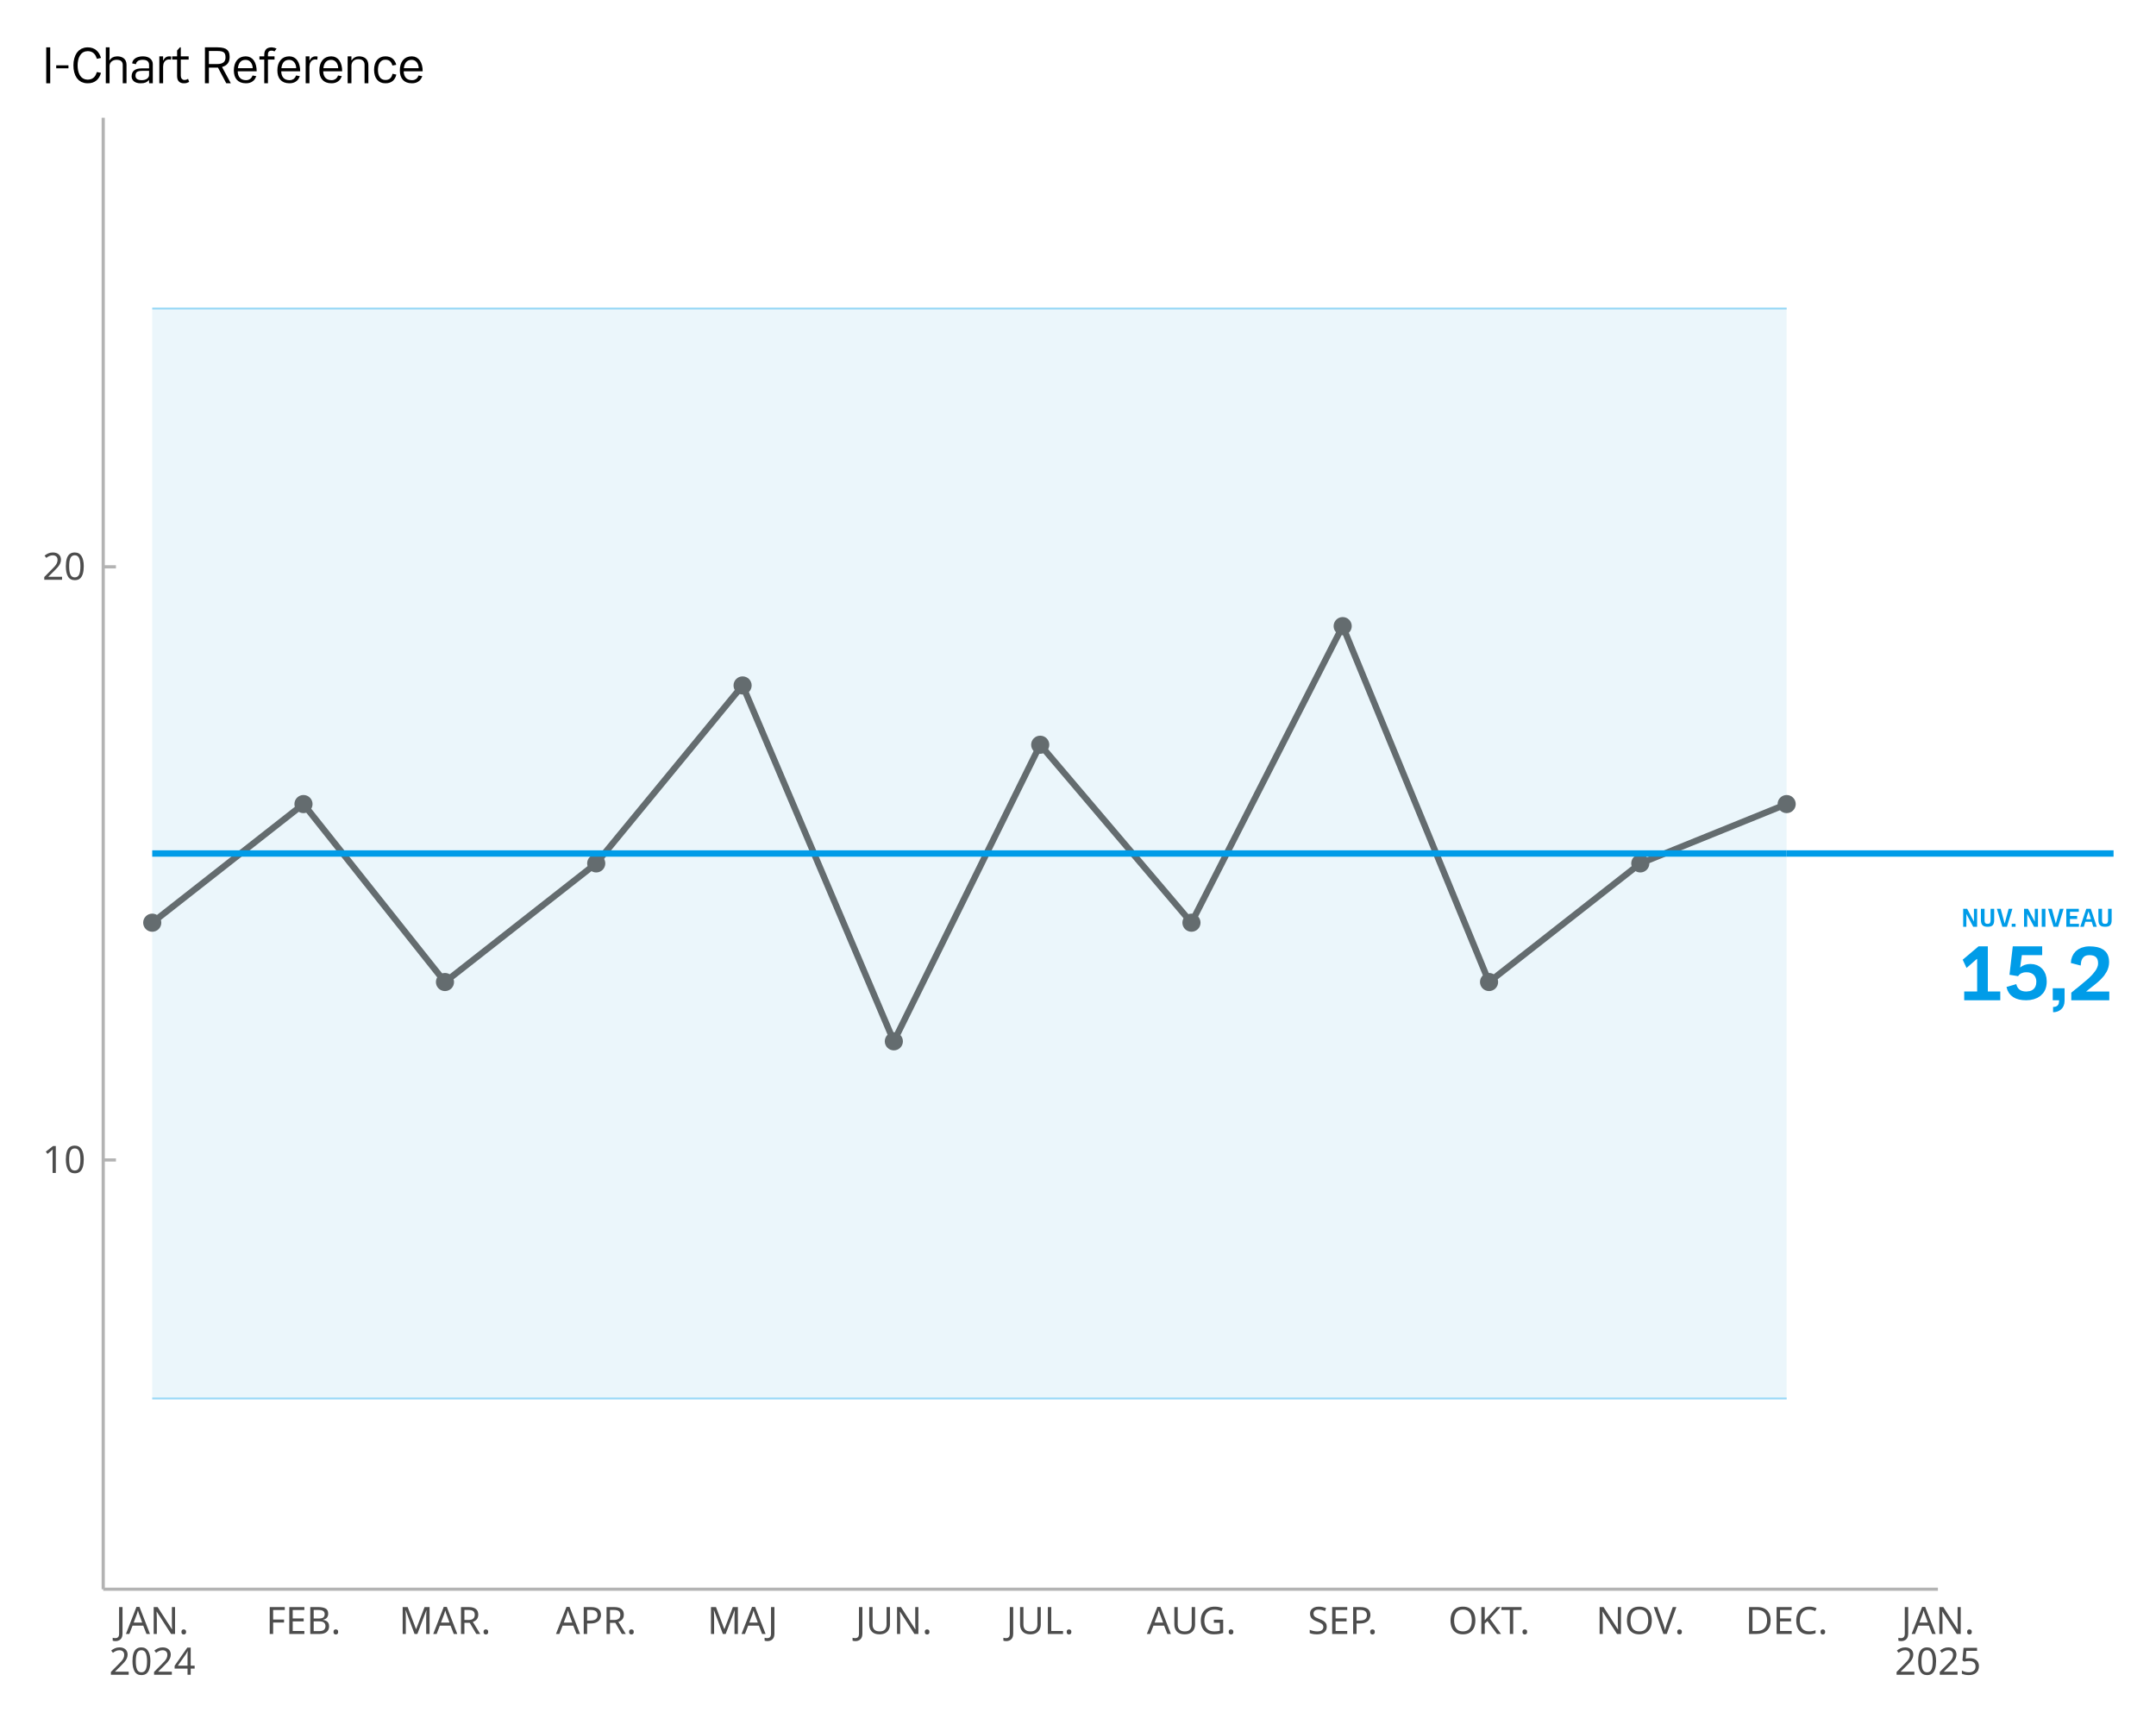
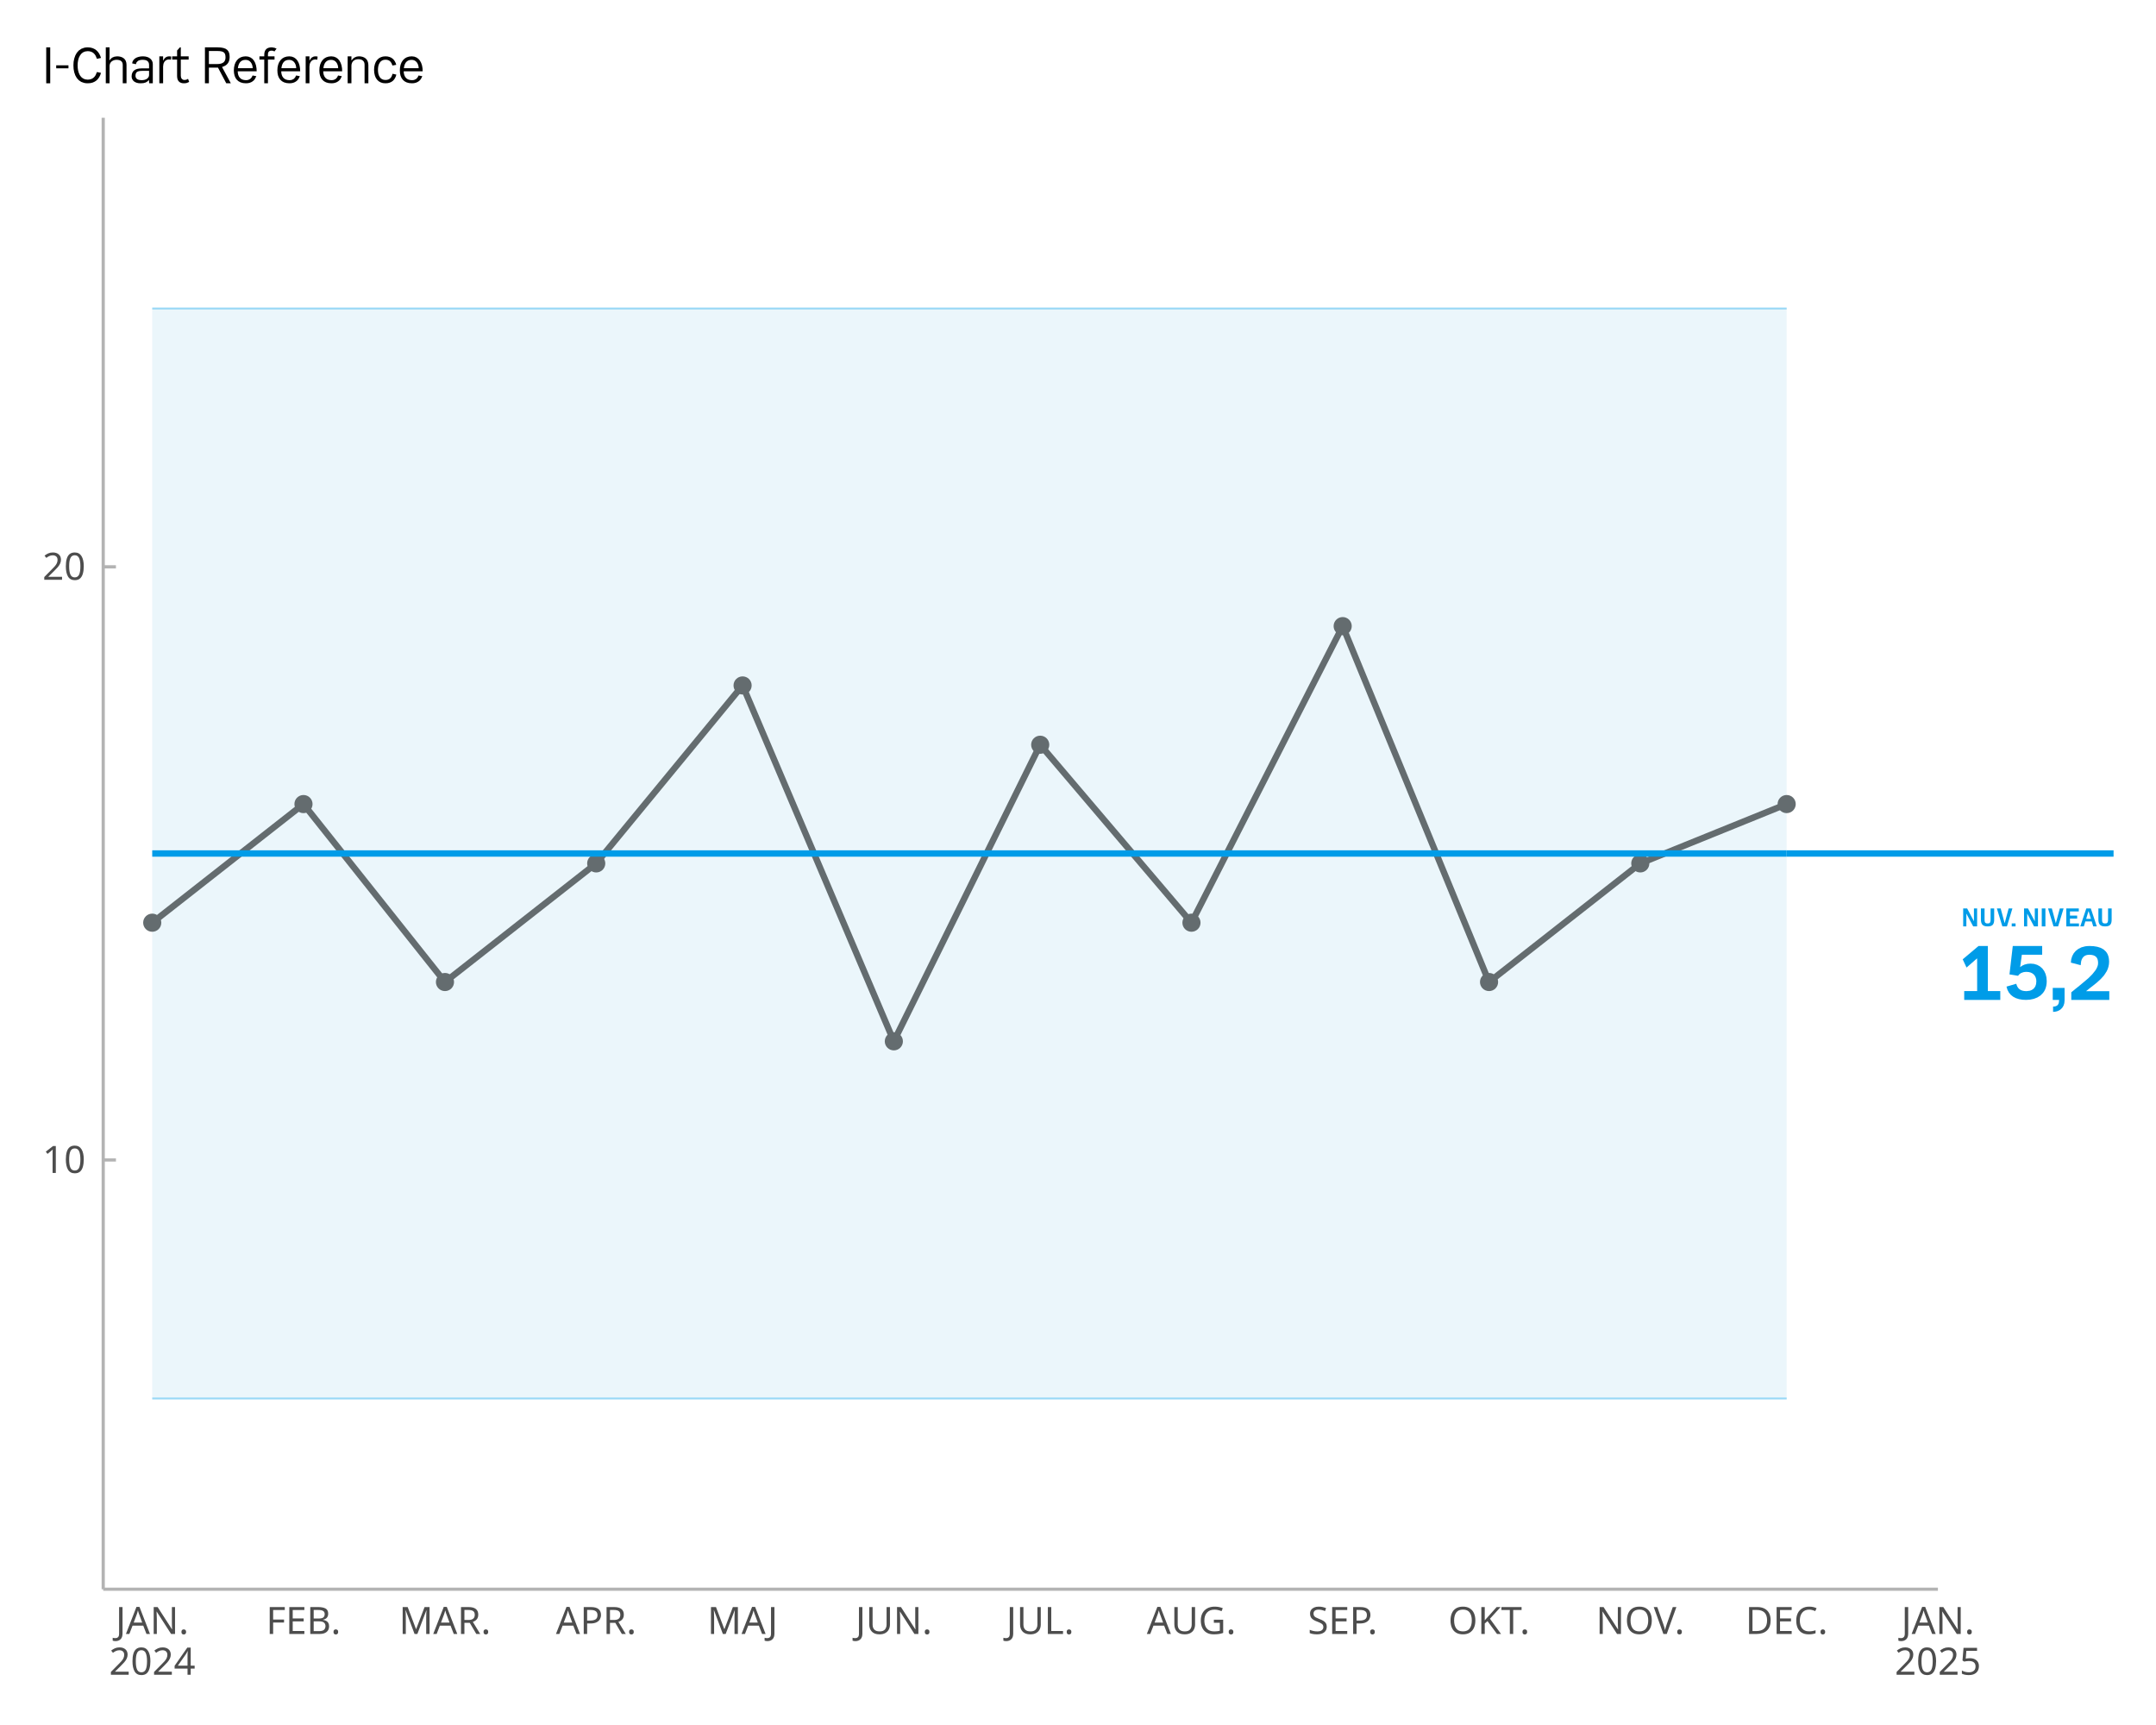
<svg xmlns="http://www.w3.org/2000/svg" class="svglite" data-engine-version="2.0" width="720.00pt" height="576.00pt" viewBox="0 0 720.00 576.00">
  <defs>
    <style type="text/css">
    .svglite line, .svglite polyline, .svglite polygon, .svglite path, .svglite rect, .svglite circle {
      fill: none;
      stroke: #000000;
      stroke-linecap: round;
      stroke-linejoin: round;
      stroke-miterlimit: 10.00;
    }
  </style>
  </defs>
  <rect width="100%" height="100%" style="stroke: none; fill: #FFFFFF;" />
  <defs>
    <clipPath id="cpMC4wMHw3MjAuMDB8MC4wMHw1NzYuMDA=">
      <rect x="0.00" y="0.00" width="720.00" height="576.00" />
    </clipPath>
  </defs>
  <g clip-path="url(#cpMC4wMHw3MjAuMDB8MC4wMHw1NzYuMDA=)">
    <rect x="0.00" y="0.00" width="720.00" height="576.00" style="stroke-width: 1.36; stroke: none; fill: #FFFFFF;" />
  </g>
  <defs>
    <clipPath id="cpMzQuNDd8NzA1LjgzfDM5LjMzfDUzMC42Ng==">
      <rect x="34.47" y="39.33" width="671.36" height="491.32" />
    </clipPath>
  </defs>
  <g clip-path="url(#cpMzQuNDd8NzA1LjgzfDM5LjMzfDUzMC42Ng==)">
    <rect x="34.47" y="39.33" width="671.36" height="491.32" style="stroke-width: 1.36; stroke: none; fill: #FFFFFF;" />
    <polygon points="50.84,103.02 101.35,103.02 148.60,103.02 199.11,103.02 247.99,103.02 298.50,103.02 347.38,103.02 397.89,103.02 448.39,103.02 497.27,103.02 547.78,103.02 596.66,103.02 596.66,466.97 547.78,466.97 497.27,466.97 448.39,466.97 397.89,466.97 347.38,466.97 298.50,466.97 247.99,466.97 199.11,466.97 148.60,466.97 101.35,466.97 50.84,466.97 " style="stroke-width: 0.00; stroke: none; stroke-linecap: butt; fill: #D8EEF9; fill-opacity: 0.50;" />
    <polyline points="50.84,103.02 101.35,103.02 148.60,103.02 199.11,103.02 247.99,103.02 298.50,103.02 347.38,103.02 397.89,103.02 448.39,103.02 497.27,103.02 547.78,103.02 596.66,103.02 " style="stroke-width: 1.36; stroke: none; stroke-linecap: butt;" />
    <polyline points="596.66,466.97 547.78,466.97 497.27,466.97 448.39,466.97 397.89,466.97 347.38,466.97 298.50,466.97 247.99,466.97 199.11,466.97 148.60,466.97 101.35,466.97 50.84,466.97 " style="stroke-width: 1.36; stroke: none; stroke-linecap: butt;" />
    <polyline points="50.84,103.02 101.35,103.02 148.60,103.02 199.11,103.02 247.99,103.02 298.50,103.02 347.38,103.02 397.89,103.02 448.39,103.02 497.27,103.02 547.78,103.02 596.66,103.02 " style="stroke-width: 0.64; stroke: #99D8F6; stroke-linecap: butt;" />
    <polyline points="50.84,466.97 101.35,466.97 148.60,466.97 199.11,466.97 247.99,466.97 298.50,466.97 347.38,466.97 397.89,466.97 448.39,466.97 497.27,466.97 547.78,466.97 596.66,466.97 " style="stroke-width: 0.64; stroke: #99D8F6; stroke-linecap: butt;" />
    <polyline points="50.84,308.10 101.35,268.49 148.60,327.91 199.11,288.30 247.99,228.88 298.50,347.71 347.38,248.68 397.89,308.10 448.39,209.07 497.27,327.91 547.78,288.30 596.66,268.49 " style="stroke-width: 2.13; stroke: #646C6F; stroke-linecap: butt;" />
    <circle cx="50.84" cy="308.10" r="2.58" style="stroke-width: 0.90; stroke: #646C6F; fill: #646C6F;" />
    <circle cx="101.35" cy="268.49" r="2.58" style="stroke-width: 0.90; stroke: #646C6F; fill: #646C6F;" />
    <circle cx="148.60" cy="327.91" r="2.58" style="stroke-width: 0.90; stroke: #646C6F; fill: #646C6F;" />
    <circle cx="199.11" cy="288.30" r="2.58" style="stroke-width: 0.90; stroke: #646C6F; fill: #646C6F;" />
    <circle cx="247.99" cy="228.88" r="2.58" style="stroke-width: 0.90; stroke: #646C6F; fill: #646C6F;" />
    <circle cx="298.50" cy="347.71" r="2.58" style="stroke-width: 0.90; stroke: #646C6F; fill: #646C6F;" />
    <circle cx="347.38" cy="248.68" r="2.58" style="stroke-width: 0.90; stroke: #646C6F; fill: #646C6F;" />
    <circle cx="397.89" cy="308.10" r="2.58" style="stroke-width: 0.90; stroke: #646C6F; fill: #646C6F;" />
    <circle cx="448.39" cy="209.07" r="2.58" style="stroke-width: 0.90; stroke: #646C6F; fill: #646C6F;" />
    <circle cx="497.27" cy="327.91" r="2.58" style="stroke-width: 0.90; stroke: #646C6F; fill: #646C6F;" />
    <circle cx="547.78" cy="288.30" r="2.58" style="stroke-width: 0.90; stroke: #646C6F; fill: #646C6F;" />
    <circle cx="596.66" cy="268.49" r="2.58" style="stroke-width: 0.90; stroke: #646C6F; fill: #646C6F;" />
    <polyline points="50.84,284.99 101.35,284.99 148.60,284.99 199.11,284.99 247.99,284.99 298.50,284.99 347.38,284.99 397.89,284.99 448.39,284.99 497.27,284.99 547.78,284.99 596.66,284.99 " style="stroke-width: 2.13; stroke: #009CE8; stroke-linecap: butt;" />
    <polyline points="596.66,284.99 705.83,284.99 " style="stroke-width: 2.13; stroke: #009CE8; stroke-linecap: butt;" />
-     <path d="M 660.26 303.46 L 659.20 303.46 L 659.20 307.74 L 656.93 303.46 L 655.61 303.46 L 655.61 309.46 L 656.67 309.46 L 656.67 305.18 L 658.95 309.46 L 660.26 309.46 Z" style="fill-rule: nonzero; fill: #009CE8; stroke-width: 0.75; stroke: none;" />
-     <path d="M 665.96 303.46 L 664.76 303.46 L 664.76 307.09 L 664.75 307.50 L 664.70 307.82 L 664.53 308.24 L 664.22 308.43 L 663.78 308.48 L 663.31 308.43 L 662.99 308.24 L 662.88 308.06 L 662.80 307.82 L 662.76 307.50 L 662.75 307.09 L 662.75 303.46 L 661.53 303.46 L 661.53 307.09 L 661.56 307.70 L 661.66 308.21 L 661.83 308.62 L 662.07 308.94 L 662.38 309.18 L 662.77 309.34 L 663.23 309.43 L 663.78 309.46 L 664.32 309.43 L 664.78 309.34 L 665.16 309.18 L 665.46 308.94 L 665.69 308.62 L 665.84 308.21 L 665.94 307.70 L 665.96 307.09 Z" style="fill-rule: nonzero; fill: #009CE8; stroke-width: 0.75; stroke: none;" />
-     <path d="M 670.79 303.46 L 669.47 308.35 L 669.44 308.35 L 668.13 303.46 L 666.86 303.46 L 668.69 309.46 L 670.22 309.46 L 672.05 303.46 Z" style="fill-rule: nonzero; fill: #009CE8; stroke-width: 0.75; stroke: none;" />
-     <path d="M 673.10 308.46 L 671.82 308.46 L 671.82 309.46 L 673.10 309.46 Z" style="fill-rule: nonzero; fill: #009CE8; stroke-width: 0.75; stroke: none;" />
-     <path d="M 680.58 303.46 L 679.52 303.46 L 679.52 307.74 L 677.25 303.46 L 675.93 303.46 L 675.93 309.46 L 676.99 309.46 L 676.99 305.18 L 679.27 309.46 L 680.58 309.46 Z" style="fill-rule: nonzero; fill: #009CE8; stroke-width: 0.75; stroke: none;" />
-     <path d="M 683.07 303.46 L 681.85 303.46 L 681.85 309.46 L 683.07 309.46 Z" style="fill-rule: nonzero; fill: #009CE8; stroke-width: 0.75; stroke: none;" />
-     <path d="M 687.88 303.46 L 686.56 308.35 L 686.53 308.35 L 685.22 303.46 L 683.95 303.46 L 685.78 309.46 L 687.31 309.46 L 689.14 303.46 Z" style="fill-rule: nonzero; fill: #009CE8; stroke-width: 0.75; stroke: none;" />
-     <path d="M 694.27 308.48 L 691.27 308.48 L 691.27 306.85 L 693.67 306.85 L 693.67 305.85 L 691.27 305.85 L 691.27 304.46 L 694.22 304.46 L 694.22 303.46 L 690.05 303.46 L 690.05 309.46 L 694.27 309.46 Z" style="fill-rule: nonzero; fill: #009CE8; stroke-width: 0.75; stroke: none;" />
-     <path d="M 698.23 303.46 L 696.73 303.46 L 694.71 309.46 L 695.90 309.46 L 696.40 307.80 L 698.54 307.80 L 699.04 309.46 L 700.23 309.46 ZM 696.68 306.93 L 697.46 304.35 L 697.48 304.35 L 698.28 306.93 Z" style="fill-rule: nonzero; fill: #009CE8; stroke-width: 0.75; stroke: none;" />
-     <path d="M 705.19 303.46 L 703.99 303.46 L 703.99 307.09 L 703.98 307.50 L 703.93 307.82 L 703.76 308.24 L 703.45 308.43 L 703.01 308.48 L 702.54 308.43 L 702.22 308.24 L 702.11 308.06 L 702.03 307.82 L 701.99 307.50 L 701.98 307.09 L 701.98 303.46 L 700.76 303.46 L 700.76 307.09 L 700.79 307.70 L 700.89 308.21 L 701.06 308.62 L 701.30 308.94 L 701.61 309.18 L 702.00 309.34 L 702.46 309.43 L 703.01 309.46 L 703.55 309.43 L 704.01 309.34 L 704.39 309.18 L 704.69 308.94 L 704.92 308.62 L 705.08 308.21 L 705.17 307.70 L 705.19 307.09 Z" style="fill-rule: nonzero; fill: #009CE8; stroke-width: 0.75; stroke: none;" />
-     <path d="M 661.05 334.00 L 664.64 334.00 L 668.00 334.00 L 668.00 331.07 L 663.84 331.07 L 663.84 316.00 L 660.73 316.00 L 655.45 320.46 L 656.73 323.21 L 660.16 320.21 L 660.27 320.21 L 660.27 331.07 L 655.95 331.07 L 655.95 334.00 Z" style="fill-rule: nonzero; fill: #009CE8; stroke-width: 0.75; stroke: none;" />
-     <path d="M 681.99 318.93 L 681.99 316.00 L 672.17 316.00 L 671.07 325.49 L 671.19 325.51 L 671.52 325.56 L 672.50 325.72 L 673.48 325.88 L 673.81 325.94 L 673.93 325.96 L 674.34 325.46 L 674.92 325.04 L 675.71 324.75 L 676.20 324.67 L 676.76 324.65 L 677.50 324.70 L 678.16 324.88 L 678.72 325.15 L 679.19 325.52 L 679.55 325.98 L 679.82 326.52 L 679.99 327.13 L 680.04 327.80 L 679.96 328.71 L 679.72 329.44 L 679.36 330.01 L 678.91 330.44 L 678.39 330.75 L 677.84 330.94 L 676.73 331.08 L 676.01 331.04 L 675.38 330.91 L 674.85 330.71 L 674.40 330.42 L 674.03 330.07 L 673.74 329.65 L 673.51 329.16 L 673.34 328.61 L 670.07 329.57 L 670.40 330.65 L 670.89 331.57 L 671.53 332.33 L 672.31 332.95 L 673.21 333.42 L 674.24 333.75 L 675.38 333.94 L 676.62 334.00 L 677.94 333.92 L 679.20 333.65 L 680.37 333.20 L 681.41 332.54 L 682.27 331.67 L 682.63 331.16 L 682.94 330.59 L 683.18 329.96 L 683.36 329.28 L 683.47 328.53 L 683.51 327.72 L 683.41 326.47 L 683.12 325.33 L 682.65 324.34 L 682.01 323.49 L 681.23 322.81 L 680.31 322.30 L 679.26 321.99 L 678.10 321.88 L 677.08 321.96 L 676.13 322.20 L 675.31 322.58 L 674.63 323.07 L 675.20 318.93 Z" style="fill-rule: nonzero; fill: #009CE8; stroke-width: 0.75; stroke: none;" />
-     <path d="M 689.47 330.00 L 685.52 330.00 L 685.52 334.00 L 687.63 334.00 L 687.63 334.29 L 687.52 335.09 L 687.37 335.42 L 687.17 335.70 L 686.89 335.93 L 686.55 336.10 L 686.13 336.20 L 685.63 336.24 L 685.63 338.00 L 686.33 337.95 L 687.02 337.78 L 687.67 337.49 L 688.25 337.09 L 688.75 336.56 L 689.13 335.90 L 689.38 335.11 L 689.47 334.19 Z" style="fill-rule: nonzero; fill: #009CE8; stroke-width: 0.75; stroke: none;" />
-     <path d="M 704.30 320.55 L 704.21 319.89 L 704.05 319.29 L 703.84 318.75 L 703.57 318.27 L 703.25 317.84 L 702.47 317.13 L 701.51 316.61 L 700.39 316.26 L 699.15 316.07 L 697.79 316.00 L 697.06 316.03 L 696.37 316.12 L 695.13 316.45 L 694.07 316.96 L 693.20 317.64 L 692.51 318.46 L 692.01 319.41 L 691.69 320.44 L 691.57 321.55 L 694.85 322.41 L 695.01 321.10 L 695.20 320.51 L 695.48 319.98 L 695.86 319.55 L 696.34 319.21 L 696.95 319.00 L 697.68 318.93 L 698.43 318.97 L 699.06 319.10 L 699.57 319.32 L 699.98 319.63 L 700.29 320.02 L 700.50 320.50 L 700.62 321.06 L 700.66 321.71 L 700.60 322.32 L 700.41 322.94 L 700.12 323.57 L 699.72 324.21 L 698.69 325.49 L 697.41 326.76 L 694.48 329.23 L 693.03 330.39 L 691.71 331.47 L 691.71 334.00 L 704.40 334.00 L 704.40 331.08 L 696.66 331.08 L 697.80 330.16 L 699.04 329.19 L 700.32 328.16 L 701.55 327.04 L 702.65 325.81 L 703.53 324.45 L 703.87 323.72 L 704.12 322.95 L 704.28 322.13 L 704.34 321.27 Z" style="fill-rule: nonzero; fill: #009CE8; stroke-width: 0.75; stroke: none;" />
+     <path d="M 660.26 303.34 L 659.20 303.34 L 659.20 307.62 L 656.93 303.34 L 655.61 303.34 L 655.61 309.34 L 656.67 309.34 L 656.67 305.06 L 658.95 309.34 L 660.26 309.34 Z" style="fill-rule: nonzero; fill: #009CE8; stroke-width: 0.75; stroke: none;" />
+     <path d="M 665.96 303.34 L 664.76 303.34 L 664.76 306.96 L 664.75 307.38 L 664.70 307.70 L 664.53 308.12 L 664.22 308.31 L 663.78 308.35 L 663.31 308.31 L 662.99 308.11 L 662.88 307.94 L 662.80 307.69 L 662.76 307.37 L 662.75 306.96 L 662.75 303.34 L 661.53 303.34 L 661.53 306.96 L 661.56 307.57 L 661.66 308.08 L 661.83 308.50 L 662.07 308.82 L 662.38 309.05 L 662.77 309.22 L 663.23 309.31 L 663.78 309.34 L 664.32 309.31 L 664.78 309.22 L 665.16 309.05 L 665.46 308.82 L 665.69 308.50 L 665.84 308.08 L 665.94 307.57 L 665.96 306.96 Z" style="fill-rule: nonzero; fill: #009CE8; stroke-width: 0.75; stroke: none;" />
+     <path d="M 670.79 303.34 L 669.47 308.23 L 669.44 308.23 L 668.13 303.34 L 666.86 303.34 L 668.69 309.34 L 670.22 309.34 L 672.05 303.34 Z" style="fill-rule: nonzero; fill: #009CE8; stroke-width: 0.75; stroke: none;" />
+     <path d="M 673.10 308.34 L 671.82 308.34 L 671.82 309.34 L 673.10 309.34 Z" style="fill-rule: nonzero; fill: #009CE8; stroke-width: 0.75; stroke: none;" />
+     <path d="M 680.58 303.34 L 679.52 303.34 L 679.52 307.62 L 677.25 303.34 L 675.93 303.34 L 675.93 309.34 L 676.99 309.34 L 676.99 305.06 L 679.27 309.34 L 680.58 309.34 Z" style="fill-rule: nonzero; fill: #009CE8; stroke-width: 0.75; stroke: none;" />
+     <path d="M 683.07 303.34 L 681.85 303.34 L 681.85 309.34 L 683.07 309.34 Z" style="fill-rule: nonzero; fill: #009CE8; stroke-width: 0.75; stroke: none;" />
+     <path d="M 687.88 303.34 L 686.56 308.23 L 686.53 308.23 L 685.22 303.34 L 683.95 303.34 L 685.78 309.34 L 687.31 309.34 L 689.14 303.34 Z" style="fill-rule: nonzero; fill: #009CE8; stroke-width: 0.75; stroke: none;" />
+     <path d="M 694.27 308.35 L 691.27 308.35 L 691.27 306.73 L 693.67 306.73 L 693.67 305.73 L 691.27 305.73 L 691.27 304.34 L 694.22 304.34 L 694.22 303.34 L 690.05 303.34 L 690.05 309.34 L 694.27 309.34 Z" style="fill-rule: nonzero; fill: #009CE8; stroke-width: 0.75; stroke: none;" />
+     <path d="M 698.23 303.34 L 696.73 303.34 L 694.71 309.34 L 695.90 309.34 L 696.40 307.68 L 698.54 307.68 L 699.04 309.34 L 700.23 309.34 ZM 696.68 306.81 L 697.46 304.23 L 697.48 304.23 L 698.28 306.81 Z" style="fill-rule: nonzero; fill: #009CE8; stroke-width: 0.75; stroke: none;" />
+     <path d="M 705.19 303.34 L 703.99 303.34 L 703.99 306.96 L 703.98 307.38 L 703.93 307.70 L 703.76 308.12 L 703.45 308.31 L 703.01 308.35 L 702.54 308.31 L 702.22 308.11 L 702.11 307.94 L 702.03 307.69 L 701.99 307.37 L 701.98 306.96 L 701.98 303.34 L 700.76 303.34 L 700.76 306.96 L 700.79 307.57 L 700.89 308.08 L 701.06 308.50 L 701.30 308.82 L 701.61 309.05 L 702.00 309.22 L 702.46 309.31 L 703.01 309.34 L 703.55 309.31 L 704.01 309.22 L 704.39 309.05 L 704.69 308.82 L 704.92 308.50 L 705.08 308.08 L 705.17 307.57 L 705.19 306.96 Z" style="fill-rule: nonzero; fill: #009CE8; stroke-width: 0.75; stroke: none;" />
+     <path d="M 661.05 333.88 L 664.64 333.88 L 668.00 333.88 L 668.00 330.94 L 663.84 330.94 L 663.84 315.88 L 660.73 315.88 L 655.45 320.33 L 656.73 323.08 L 660.16 320.08 L 660.27 320.08 L 660.27 330.94 L 655.95 330.94 L 655.95 333.88 Z" style="fill-rule: nonzero; fill: #009CE8; stroke-width: 0.75; stroke: none;" />
+     <path d="M 681.99 318.80 L 681.99 315.88 L 672.17 315.88 L 671.07 325.36 L 671.19 325.38 L 671.52 325.44 L 672.50 325.60 L 673.48 325.76 L 673.81 325.81 L 673.93 325.83 L 674.34 325.34 L 674.92 324.92 L 675.71 324.63 L 676.20 324.55 L 676.76 324.52 L 677.50 324.58 L 678.16 324.75 L 678.72 325.03 L 679.19 325.40 L 679.55 325.85 L 679.82 326.39 L 679.99 327.00 L 680.04 327.68 L 679.96 328.58 L 679.72 329.31 L 679.36 329.88 L 678.91 330.31 L 678.39 330.62 L 677.84 330.82 L 676.73 330.96 L 676.01 330.91 L 675.38 330.79 L 674.85 330.58 L 674.40 330.30 L 674.03 329.94 L 673.74 329.52 L 673.51 329.04 L 673.34 328.49 L 670.07 329.44 L 670.40 330.52 L 670.89 331.44 L 671.53 332.21 L 672.31 332.82 L 673.21 333.29 L 674.24 333.62 L 675.38 333.82 L 676.62 333.88 L 677.94 333.79 L 679.20 333.53 L 680.37 333.07 L 681.41 332.42 L 682.27 331.55 L 682.63 331.04 L 682.94 330.47 L 683.18 329.84 L 683.36 329.15 L 683.47 328.41 L 683.51 327.60 L 683.41 326.34 L 683.12 325.21 L 682.65 324.21 L 682.01 323.36 L 681.23 322.68 L 680.31 322.18 L 679.26 321.86 L 678.10 321.76 L 677.08 321.84 L 676.13 322.08 L 675.31 322.45 L 674.63 322.94 L 675.20 318.80 Z" style="fill-rule: nonzero; fill: #009CE8; stroke-width: 0.75; stroke: none;" />
+     <path d="M 689.47 329.88 L 685.52 329.88 L 685.52 333.88 L 687.63 333.88 L 687.63 334.16 L 687.52 334.96 L 687.37 335.29 L 687.17 335.58 L 686.89 335.81 L 686.55 335.97 L 686.13 336.08 L 685.63 336.11 L 685.63 337.88 L 686.33 337.82 L 687.02 337.66 L 687.67 337.37 L 688.25 336.96 L 688.75 336.43 L 689.13 335.78 L 689.38 334.99 L 689.47 334.07 Z" style="fill-rule: nonzero; fill: #009CE8; stroke-width: 0.75; stroke: none;" />
+     <path d="M 704.30 320.42 L 704.21 319.77 L 704.05 319.17 L 703.84 318.63 L 703.57 318.15 L 703.25 317.72 L 702.47 317.01 L 701.51 316.49 L 700.39 316.14 L 699.15 315.94 L 697.79 315.88 L 697.06 315.91 L 696.37 315.99 L 695.13 316.32 L 694.07 316.84 L 693.20 317.52 L 692.51 318.34 L 692.01 319.28 L 691.69 320.32 L 691.57 321.43 L 694.85 322.29 L 695.01 320.97 L 695.20 320.38 L 695.48 319.86 L 695.86 319.42 L 696.34 319.09 L 696.95 318.88 L 697.68 318.80 L 698.43 318.85 L 699.06 318.98 L 699.57 319.20 L 699.98 319.50 L 700.29 319.89 L 700.50 320.37 L 700.62 320.93 L 700.66 321.58 L 700.60 322.20 L 700.41 322.82 L 700.12 323.45 L 699.72 324.08 L 698.69 325.36 L 697.41 326.64 L 694.48 329.10 L 693.03 330.26 L 691.71 331.35 L 691.71 333.88 L 704.40 333.88 L 704.40 330.96 L 696.66 330.96 L 697.80 330.03 L 699.04 329.07 L 700.32 328.03 L 701.55 326.91 L 702.65 325.69 L 703.53 324.33 L 703.87 323.60 L 704.12 322.82 L 704.28 322.01 L 704.34 321.15 Z" style="fill-rule: nonzero; fill: #009CE8; stroke-width: 0.75; stroke: none;" />
  </g>
  <g clip-path="url(#cpMC4wMHw3MjAuMDB8MC4wMHw1NzYuMDA=)">
    <polyline points="34.47,530.66 34.47,39.33 " style="stroke-width: 1.07; stroke: #B3B3B3; stroke-linecap: butt;" />
    <text x="14.17" y="391.66" style="font-size: 12.60px; fill: #4D4D4D; font-family: sans;" textLength="14.02px" lengthAdjust="spacingAndGlyphs">10</text>
    <text x="14.17" y="193.60" style="font-size: 12.60px; fill: #4D4D4D; font-family: sans;" textLength="14.02px" lengthAdjust="spacingAndGlyphs">20</text>
    <polyline points="38.72,387.33 34.47,387.33 " style="stroke-width: 1.07; stroke: #B3B3B3; stroke-linecap: butt;" />
    <polyline points="38.72,189.27 34.47,189.27 " style="stroke-width: 1.07; stroke: #B3B3B3; stroke-linecap: butt;" />
    <polyline points="34.47,530.66 647.17,530.66 " style="stroke-width: 1.07; stroke: #B3B3B3; stroke-linecap: butt;" />
    <text x="50.84" y="545.60" text-anchor="middle" style="font-size: 12.60px; fill: #4D4D4D; font-family: sans;" textLength="27.31px" lengthAdjust="spacingAndGlyphs">JAN.</text>
    <text x="50.84" y="559.21" text-anchor="middle" style="font-size: 12.60px; fill: #4D4D4D; font-family: sans;" textLength="28.03px" lengthAdjust="spacingAndGlyphs">2024</text>
    <text x="101.35" y="545.60" text-anchor="middle" style="font-size: 12.60px; fill: #4D4D4D; font-family: sans;" textLength="28.01px" lengthAdjust="spacingAndGlyphs">FEB.</text>
    <text x="148.60" y="545.60" text-anchor="middle" style="font-size: 12.60px; fill: #4D4D4D; font-family: sans;" textLength="31.51px" lengthAdjust="spacingAndGlyphs">MAR.</text>
    <text x="199.11" y="545.60" text-anchor="middle" style="font-size: 12.60px; fill: #4D4D4D; font-family: sans;" textLength="29.42px" lengthAdjust="spacingAndGlyphs">APR.</text>
    <text x="247.99" y="545.60" text-anchor="middle" style="font-size: 12.60px; fill: #4D4D4D; font-family: sans;" textLength="25.21px" lengthAdjust="spacingAndGlyphs">MAJ</text>
    <text x="298.50" y="545.60" text-anchor="middle" style="font-size: 12.60px; fill: #4D4D4D; font-family: sans;" textLength="28.01px" lengthAdjust="spacingAndGlyphs">JUN.</text>
    <text x="347.38" y="545.60" text-anchor="middle" style="font-size: 12.60px; fill: #4D4D4D; font-family: sans;" textLength="25.92px" lengthAdjust="spacingAndGlyphs">JUL.</text>
    <text x="397.89" y="545.60" text-anchor="middle" style="font-size: 12.60px; fill: #4D4D4D; font-family: sans;" textLength="30.81px" lengthAdjust="spacingAndGlyphs">AUG.</text>
    <text x="448.39" y="545.60" text-anchor="middle" style="font-size: 12.60px; fill: #4D4D4D; font-family: sans;" textLength="28.72px" lengthAdjust="spacingAndGlyphs">SEP.</text>
    <text x="497.27" y="545.60" text-anchor="middle" style="font-size: 12.60px; fill: #4D4D4D; font-family: sans;" textLength="29.41px" lengthAdjust="spacingAndGlyphs">OKT.</text>
    <text x="547.78" y="545.60" text-anchor="middle" style="font-size: 12.60px; fill: #4D4D4D; font-family: sans;" textLength="30.81px" lengthAdjust="spacingAndGlyphs">NOV.</text>
    <text x="596.66" y="545.60" text-anchor="middle" style="font-size: 12.60px; fill: #4D4D4D; font-family: sans;" textLength="30.11px" lengthAdjust="spacingAndGlyphs">DEC.</text>
    <text x="647.17" y="545.60" text-anchor="middle" style="font-size: 12.60px; fill: #4D4D4D; font-family: sans;" textLength="27.31px" lengthAdjust="spacingAndGlyphs">JAN.</text>
    <text x="647.17" y="559.21" text-anchor="middle" style="font-size: 12.60px; fill: #4D4D4D; font-family: sans;" textLength="28.03px" lengthAdjust="spacingAndGlyphs">2025</text>
    <path d="M 16.77 15.81 L 15.44 15.81 L 15.44 27.81 L 16.77 27.81 Z" style="fill-rule: nonzero; fill: #000000; stroke-width: 0.75; stroke: none;" />
    <path d="M 22.86 21.81 L 18.77 21.81 L 18.77 22.81 L 22.86 22.81 Z" style="fill-rule: nonzero; fill: #000000; stroke-width: 0.75; stroke: none;" />
    <path d="M 31.95 25.05 L 31.67 25.49 L 31.33 25.86 L 30.92 26.17 L 30.45 26.40 L 29.90 26.54 L 29.28 26.60 L 28.42 26.49 L 27.70 26.18 L 27.12 25.71 L 26.66 25.10 L 26.33 24.38 L 26.09 23.57 L 25.96 22.71 L 25.92 21.81 L 25.96 20.95 L 26.10 20.10 L 26.33 19.30 L 26.68 18.58 L 27.13 17.97 L 27.71 17.49 L 28.43 17.19 L 29.28 17.08 L 29.90 17.13 L 30.45 17.28 L 30.92 17.51 L 31.33 17.82 L 31.67 18.20 L 31.95 18.64 L 32.37 19.64 L 33.73 19.35 L 33.47 18.61 L 33.14 17.94 L 32.72 17.34 L 32.22 16.82 L 31.63 16.40 L 30.95 16.08 L 30.17 15.88 L 29.28 15.81 L 28.68 15.85 L 28.12 15.94 L 27.13 16.31 L 26.30 16.89 L 25.64 17.64 L 25.14 18.54 L 24.79 19.56 L 24.58 20.66 L 24.52 21.81 L 24.58 23.01 L 24.79 24.14 L 25.14 25.15 L 25.64 26.04 L 26.30 26.78 L 27.12 27.34 L 28.11 27.69 L 28.67 27.78 L 29.28 27.81 L 30.18 27.75 L 30.96 27.56 L 31.65 27.25 L 32.24 26.84 L 32.74 26.33 L 33.15 25.74 L 33.48 25.07 L 33.73 24.33 L 32.37 24.05 Z" style="fill-rule: nonzero; fill: #000000; stroke-width: 0.75; stroke: none;" />
    <path d="M 42.25 21.61 L 42.18 20.91 L 41.99 20.32 L 41.70 19.84 L 41.31 19.46 L 40.84 19.17 L 40.31 18.97 L 39.74 18.85 L 39.14 18.81 L 38.25 18.92 L 37.54 19.20 L 36.99 19.62 L 36.61 20.11 L 36.53 20.11 L 36.58 18.73 L 36.59 17.47 L 36.59 15.81 L 35.33 15.81 L 35.33 27.81 L 36.59 27.81 L 36.59 21.99 L 36.64 21.58 L 36.76 21.20 L 36.96 20.86 L 37.23 20.56 L 37.57 20.32 L 37.97 20.13 L 38.42 20.01 L 38.92 19.97 L 39.39 20.00 L 39.81 20.07 L 40.16 20.20 L 40.45 20.38 L 40.68 20.62 L 40.85 20.91 L 40.95 21.25 L 40.99 21.66 L 40.99 27.81 L 42.25 27.81 Z" style="fill-rule: nonzero; fill: #000000; stroke-width: 0.75; stroke: none;" />
    <path d="M 51.03 27.81 L 51.03 21.42 L 50.98 20.91 L 50.83 20.43 L 50.57 19.99 L 50.21 19.60 L 49.75 19.27 L 49.19 19.03 L 48.52 18.87 L 47.75 18.81 L 47.01 18.85 L 46.34 18.98 L 45.74 19.17 L 45.22 19.44 L 44.80 19.78 L 44.47 20.18 L 44.24 20.64 L 44.13 21.16 L 45.38 21.44 L 45.61 20.81 L 46.06 20.35 L 46.38 20.18 L 46.74 20.07 L 47.16 19.99 L 47.64 19.97 L 48.14 20.00 L 48.57 20.07 L 48.94 20.20 L 49.24 20.39 L 49.48 20.63 L 49.65 20.93 L 49.75 21.28 L 49.78 21.70 L 49.78 22.83 L 47.41 22.83 L 46.59 22.87 L 45.89 22.99 L 45.30 23.20 L 44.81 23.50 L 44.44 23.87 L 44.17 24.34 L 44.01 24.89 L 43.95 25.53 L 44.01 26.01 L 44.16 26.44 L 44.41 26.83 L 44.74 27.17 L 45.17 27.44 L 45.67 27.64 L 46.26 27.77 L 46.91 27.81 L 47.89 27.75 L 48.65 27.54 L 49.24 27.19 L 49.75 26.70 L 49.81 27.81 ZM 49.74 25.38 L 49.61 25.72 L 49.39 26.02 L 49.11 26.28 L 48.76 26.48 L 48.34 26.64 L 47.88 26.73 L 47.36 26.77 L 46.87 26.74 L 46.44 26.68 L 46.08 26.56 L 45.78 26.40 L 45.55 26.19 L 45.38 25.93 L 45.28 25.62 L 45.25 25.27 L 45.29 24.82 L 45.40 24.46 L 45.59 24.17 L 45.85 23.96 L 46.19 23.82 L 46.61 23.72 L 47.11 23.67 L 47.69 23.66 L 49.78 23.66 L 49.78 25.00 Z" style="fill-rule: nonzero; fill: #000000; stroke-width: 0.75; stroke: none;" />
    <path d="M 57.19 18.88 L 56.57 18.81 L 56.16 18.84 L 55.80 18.92 L 55.24 19.22 L 54.83 19.66 L 54.54 20.19 L 54.47 20.19 L 54.47 18.81 L 53.21 18.81 L 53.21 27.81 L 54.47 27.81 L 54.47 22.19 L 54.59 21.32 L 54.74 20.93 L 54.96 20.57 L 55.24 20.27 L 55.58 20.04 L 55.99 19.90 L 56.47 19.85 L 57.08 19.92 L 57.08 20.11 Z" style="fill-rule: nonzero; fill: #000000; stroke-width: 0.75; stroke: none;" />
    <path d="M 62.80 26.33 L 62.23 26.62 L 61.67 26.70 L 61.35 26.68 L 61.08 26.60 L 60.67 26.29 L 60.45 25.83 L 60.38 25.24 L 60.38 19.89 L 63.00 19.89 L 63.00 18.81 L 60.38 18.81 L 60.38 15.81 L 60.08 15.81 L 59.14 16.86 L 59.14 18.81 L 57.50 18.81 L 57.50 19.89 L 59.14 19.89 L 59.14 25.38 L 59.18 25.95 L 59.29 26.44 L 59.47 26.86 L 59.73 27.20 L 60.06 27.47 L 60.45 27.66 L 60.92 27.78 L 61.46 27.81 L 61.98 27.78 L 62.43 27.68 L 63.17 27.35 Z" style="fill-rule: nonzero; fill: #000000; stroke-width: 0.75; stroke: none;" />
    <path d="M 74.15 22.38 L 74.73 22.16 L 75.24 21.90 L 75.68 21.58 L 76.04 21.20 L 76.32 20.76 L 76.52 20.26 L 76.64 19.69 L 76.69 19.05 L 76.64 18.32 L 76.51 17.67 L 76.26 17.12 L 75.88 16.66 L 75.35 16.29 L 74.65 16.03 L 73.77 15.87 L 72.69 15.81 L 68.44 15.81 L 68.44 27.81 L 69.76 27.81 L 69.76 22.58 L 72.80 22.58 L 75.56 27.81 L 77.09 27.81 ZM 75.28 19.65 L 75.16 20.09 L 74.97 20.47 L 74.69 20.79 L 74.31 21.04 L 73.82 21.23 L 73.23 21.35 L 72.51 21.39 L 69.76 21.39 L 69.76 17.03 L 72.56 17.03 L 73.32 17.06 L 73.93 17.15 L 74.41 17.30 L 74.77 17.52 L 75.03 17.81 L 75.19 18.18 L 75.28 18.63 L 75.31 19.17 Z" style="fill-rule: nonzero; fill: #000000; stroke-width: 0.75; stroke: none;" />
    <path d="M 82.79 27.77 L 83.39 27.64 L 83.92 27.43 L 84.38 27.15 L 84.78 26.81 L 85.11 26.40 L 85.61 25.45 L 84.36 25.20 L 84.04 25.83 L 83.59 26.33 L 82.97 26.65 L 82.58 26.74 L 82.13 26.77 L 81.50 26.71 L 80.95 26.56 L 80.48 26.31 L 80.10 25.97 L 79.79 25.54 L 79.57 25.04 L 79.44 24.46 L 79.39 23.81 L 85.72 23.81 L 85.66 22.79 L 85.49 21.84 L 85.21 20.99 L 84.81 20.25 L 84.30 19.65 L 83.67 19.20 L 82.92 18.91 L 82.06 18.81 L 81.17 18.90 L 80.38 19.15 L 79.70 19.55 L 79.14 20.10 L 78.69 20.78 L 78.36 21.59 L 78.16 22.51 L 78.09 23.53 L 78.16 24.45 L 78.34 25.28 L 78.65 26.01 L 79.09 26.63 L 79.65 27.13 L 80.34 27.50 L 81.16 27.73 L 82.11 27.81 ZM 79.44 22.77 L 79.54 22.19 L 79.69 21.65 L 79.90 21.18 L 80.17 20.77 L 80.51 20.44 L 80.93 20.19 L 81.43 20.04 L 82.02 19.99 L 82.54 20.04 L 83.01 20.20 L 83.41 20.46 L 83.74 20.80 L 84.01 21.21 L 84.21 21.68 L 84.34 22.20 L 84.39 22.77 Z" style="fill-rule: nonzero; fill: #000000; stroke-width: 0.75; stroke: none;" />
    <path d="M 91.69 15.96 L 90.79 15.81 L 90.24 15.84 L 89.75 15.94 L 89.32 16.11 L 88.95 16.36 L 88.65 16.71 L 88.43 17.15 L 88.29 17.69 L 88.25 18.35 L 88.25 18.81 L 86.64 18.81 L 86.64 19.89 L 88.25 19.89 L 88.25 27.81 L 89.48 27.81 L 89.48 19.89 L 91.68 19.89 L 91.68 18.81 L 89.48 18.81 L 89.48 18.24 L 89.52 17.73 L 89.69 17.31 L 90.05 17.02 L 90.34 16.94 L 90.70 16.91 L 91.23 16.97 L 91.64 17.19 L 92.36 16.24 Z" style="fill-rule: nonzero; fill: #000000; stroke-width: 0.75; stroke: none;" />
    <path d="M 97.32 27.77 L 97.92 27.64 L 98.45 27.43 L 98.91 27.15 L 99.31 26.81 L 99.65 26.40 L 100.14 25.45 L 98.89 25.20 L 98.57 25.83 L 98.13 26.33 L 97.50 26.65 L 97.11 26.74 L 96.66 26.77 L 96.03 26.71 L 95.48 26.56 L 95.01 26.31 L 94.63 25.97 L 94.32 25.54 L 94.11 25.04 L 93.97 24.46 L 93.92 23.81 L 100.25 23.81 L 100.19 22.79 L 100.02 21.84 L 99.74 20.99 L 99.34 20.25 L 98.83 19.65 L 98.20 19.20 L 97.46 18.91 L 96.59 18.81 L 95.70 18.90 L 94.91 19.15 L 94.23 19.55 L 93.67 20.10 L 93.22 20.78 L 92.89 21.59 L 92.69 22.51 L 92.63 23.53 L 92.69 24.45 L 92.87 25.28 L 93.18 26.01 L 93.62 26.63 L 94.18 27.13 L 94.87 27.50 L 95.69 27.73 L 96.64 27.81 ZM 93.97 22.77 L 94.07 22.19 L 94.22 21.65 L 94.43 21.18 L 94.70 20.77 L 95.04 20.44 L 95.46 20.19 L 95.96 20.04 L 96.55 19.99 L 97.07 20.04 L 97.54 20.20 L 97.94 20.46 L 98.27 20.80 L 98.54 21.21 L 98.74 21.68 L 98.87 22.20 L 98.92 22.77 Z" style="fill-rule: nonzero; fill: #000000; stroke-width: 0.75; stroke: none;" />
    <path d="M 106.06 18.88 L 105.43 18.81 L 105.02 18.84 L 104.67 18.92 L 104.11 19.22 L 103.70 19.66 L 103.40 20.19 L 103.34 20.19 L 103.34 18.81 L 102.08 18.81 L 102.08 27.81 L 103.34 27.81 L 103.34 22.19 L 103.46 21.32 L 103.61 20.93 L 103.83 20.57 L 104.10 20.27 L 104.45 20.04 L 104.86 19.90 L 105.34 19.85 L 105.95 19.92 L 105.95 20.11 Z" style="fill-rule: nonzero; fill: #000000; stroke-width: 0.75; stroke: none;" />
    <path d="M 111.34 27.77 L 111.94 27.64 L 112.47 27.43 L 112.93 27.15 L 113.33 26.81 L 113.67 26.40 L 114.16 25.45 L 112.91 25.20 L 112.59 25.83 L 112.15 26.33 L 111.52 26.65 L 111.13 26.74 L 110.68 26.77 L 110.05 26.71 L 109.50 26.56 L 109.03 26.31 L 108.65 25.97 L 108.35 25.54 L 108.13 25.04 L 107.99 24.46 L 107.94 23.81 L 114.27 23.81 L 114.22 22.79 L 114.05 21.84 L 113.76 20.99 L 113.36 20.25 L 112.85 19.65 L 112.22 19.20 L 111.48 18.91 L 110.62 18.81 L 109.72 18.90 L 108.93 19.15 L 108.25 19.55 L 107.69 20.10 L 107.24 20.78 L 106.91 21.59 L 106.71 22.51 L 106.65 23.53 L 106.71 24.45 L 106.89 25.28 L 107.20 26.01 L 107.64 26.63 L 108.20 27.13 L 108.89 27.50 L 109.71 27.73 L 110.66 27.81 ZM 107.99 22.77 L 108.09 22.19 L 108.24 21.65 L 108.45 21.18 L 108.72 20.77 L 109.07 20.44 L 109.48 20.19 L 109.98 20.04 L 110.57 19.99 L 111.10 20.04 L 111.56 20.20 L 111.96 20.46 L 112.30 20.80 L 112.56 21.21 L 112.76 21.68 L 112.89 22.20 L 112.94 22.77 Z" style="fill-rule: nonzero; fill: #000000; stroke-width: 0.75; stroke: none;" />
    <path d="M 123.02 21.74 L 122.95 21.03 L 122.77 20.43 L 122.49 19.93 L 122.11 19.52 L 121.65 19.21 L 121.13 18.99 L 120.56 18.86 L 119.96 18.81 L 119.46 18.85 L 119.02 18.93 L 118.31 19.25 L 117.79 19.68 L 117.42 20.16 L 117.36 20.16 L 117.36 18.81 L 116.10 18.81 L 116.10 27.81 L 117.36 27.81 L 117.36 21.94 L 117.41 21.45 L 117.54 21.02 L 117.74 20.65 L 118.02 20.34 L 118.36 20.09 L 118.76 19.91 L 119.20 19.80 L 119.69 19.77 L 120.16 19.80 L 120.57 19.89 L 120.93 20.05 L 121.22 20.26 L 121.45 20.52 L 121.62 20.84 L 121.72 21.21 L 121.75 21.63 L 121.75 27.81 L 123.02 27.81 Z" style="fill-rule: nonzero; fill: #000000; stroke-width: 0.75; stroke: none;" />
    <path d="M 130.80 25.48 L 130.58 25.84 L 130.32 26.14 L 130.01 26.38 L 129.64 26.56 L 129.20 26.67 L 128.71 26.70 L 128.12 26.64 L 127.61 26.46 L 127.18 26.17 L 126.84 25.77 L 126.57 25.28 L 126.37 24.70 L 126.26 24.04 L 126.22 23.31 L 126.26 22.60 L 126.37 21.96 L 126.57 21.38 L 126.84 20.89 L 127.18 20.49 L 127.61 20.19 L 128.12 20.00 L 128.71 19.94 L 129.18 19.97 L 129.60 20.07 L 129.96 20.24 L 130.27 20.46 L 130.74 21.07 L 131.05 21.88 L 132.33 21.64 L 132.12 21.01 L 131.84 20.45 L 131.49 19.96 L 131.08 19.56 L 130.60 19.24 L 130.04 19.01 L 129.41 18.86 L 128.71 18.81 L 127.87 18.89 L 127.13 19.13 L 126.48 19.50 L 125.94 20.02 L 125.50 20.67 L 125.19 21.44 L 124.99 22.32 L 124.92 23.31 L 124.99 24.32 L 125.19 25.22 L 125.50 25.99 L 125.94 26.63 L 126.48 27.14 L 127.13 27.51 L 127.87 27.74 L 128.71 27.81 L 129.42 27.77 L 130.06 27.62 L 130.63 27.38 L 131.12 27.06 L 131.54 26.64 L 131.88 26.15 L 132.16 25.57 L 132.36 24.91 L 131.10 24.63 Z" style="fill-rule: nonzero; fill: #000000; stroke-width: 0.75; stroke: none;" />
    <path d="M 138.22 27.77 L 138.82 27.64 L 139.35 27.43 L 139.81 27.15 L 140.21 26.81 L 140.55 26.40 L 141.04 25.45 L 139.79 25.20 L 139.47 25.83 L 139.03 26.33 L 138.40 26.65 L 138.01 26.74 L 137.56 26.77 L 136.93 26.71 L 136.38 26.56 L 135.91 26.31 L 135.53 25.97 L 135.23 25.54 L 135.01 25.04 L 134.87 24.46 L 134.82 23.81 L 141.15 23.81 L 141.10 22.79 L 140.93 21.84 L 140.64 20.99 L 140.24 20.25 L 139.73 19.65 L 139.10 19.20 L 138.36 18.91 L 137.50 18.81 L 136.60 18.90 L 135.81 19.15 L 135.13 19.55 L 134.57 20.10 L 134.12 20.78 L 133.79 21.59 L 133.59 22.51 L 133.53 23.53 L 133.59 24.45 L 133.77 25.28 L 134.08 26.01 L 134.52 26.63 L 135.08 27.13 L 135.77 27.50 L 136.59 27.73 L 137.54 27.81 ZM 134.87 22.77 L 134.97 22.19 L 135.12 21.65 L 135.33 21.18 L 135.60 20.77 L 135.95 20.44 L 136.36 20.19 L 136.86 20.04 L 137.45 19.99 L 137.98 20.04 L 138.44 20.20 L 138.84 20.46 L 139.18 20.80 L 139.44 21.21 L 139.64 21.68 L 139.77 22.20 L 139.82 22.77 Z" style="fill-rule: nonzero; fill: #000000; stroke-width: 0.75; stroke: none;" />
  </g>
</svg>
